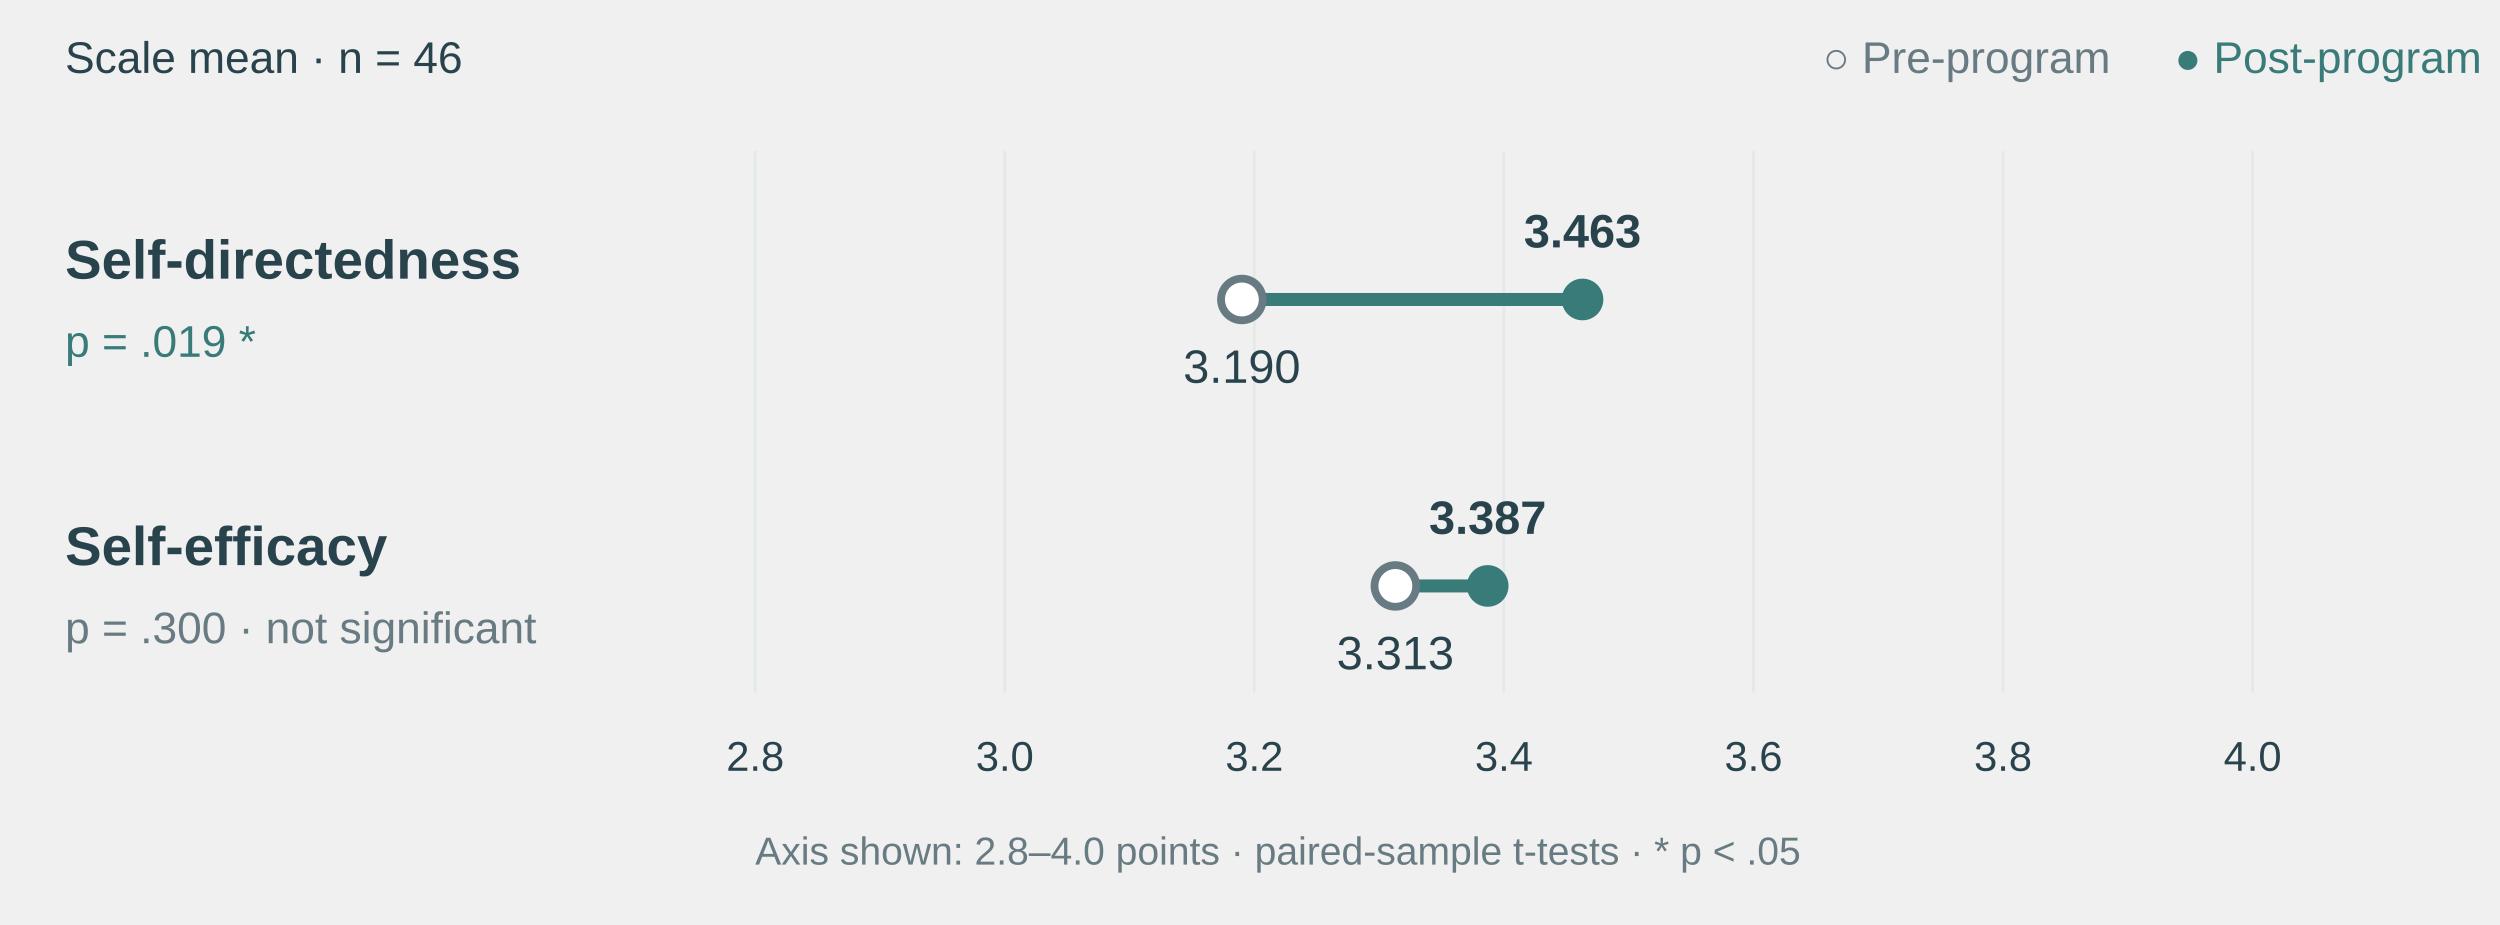
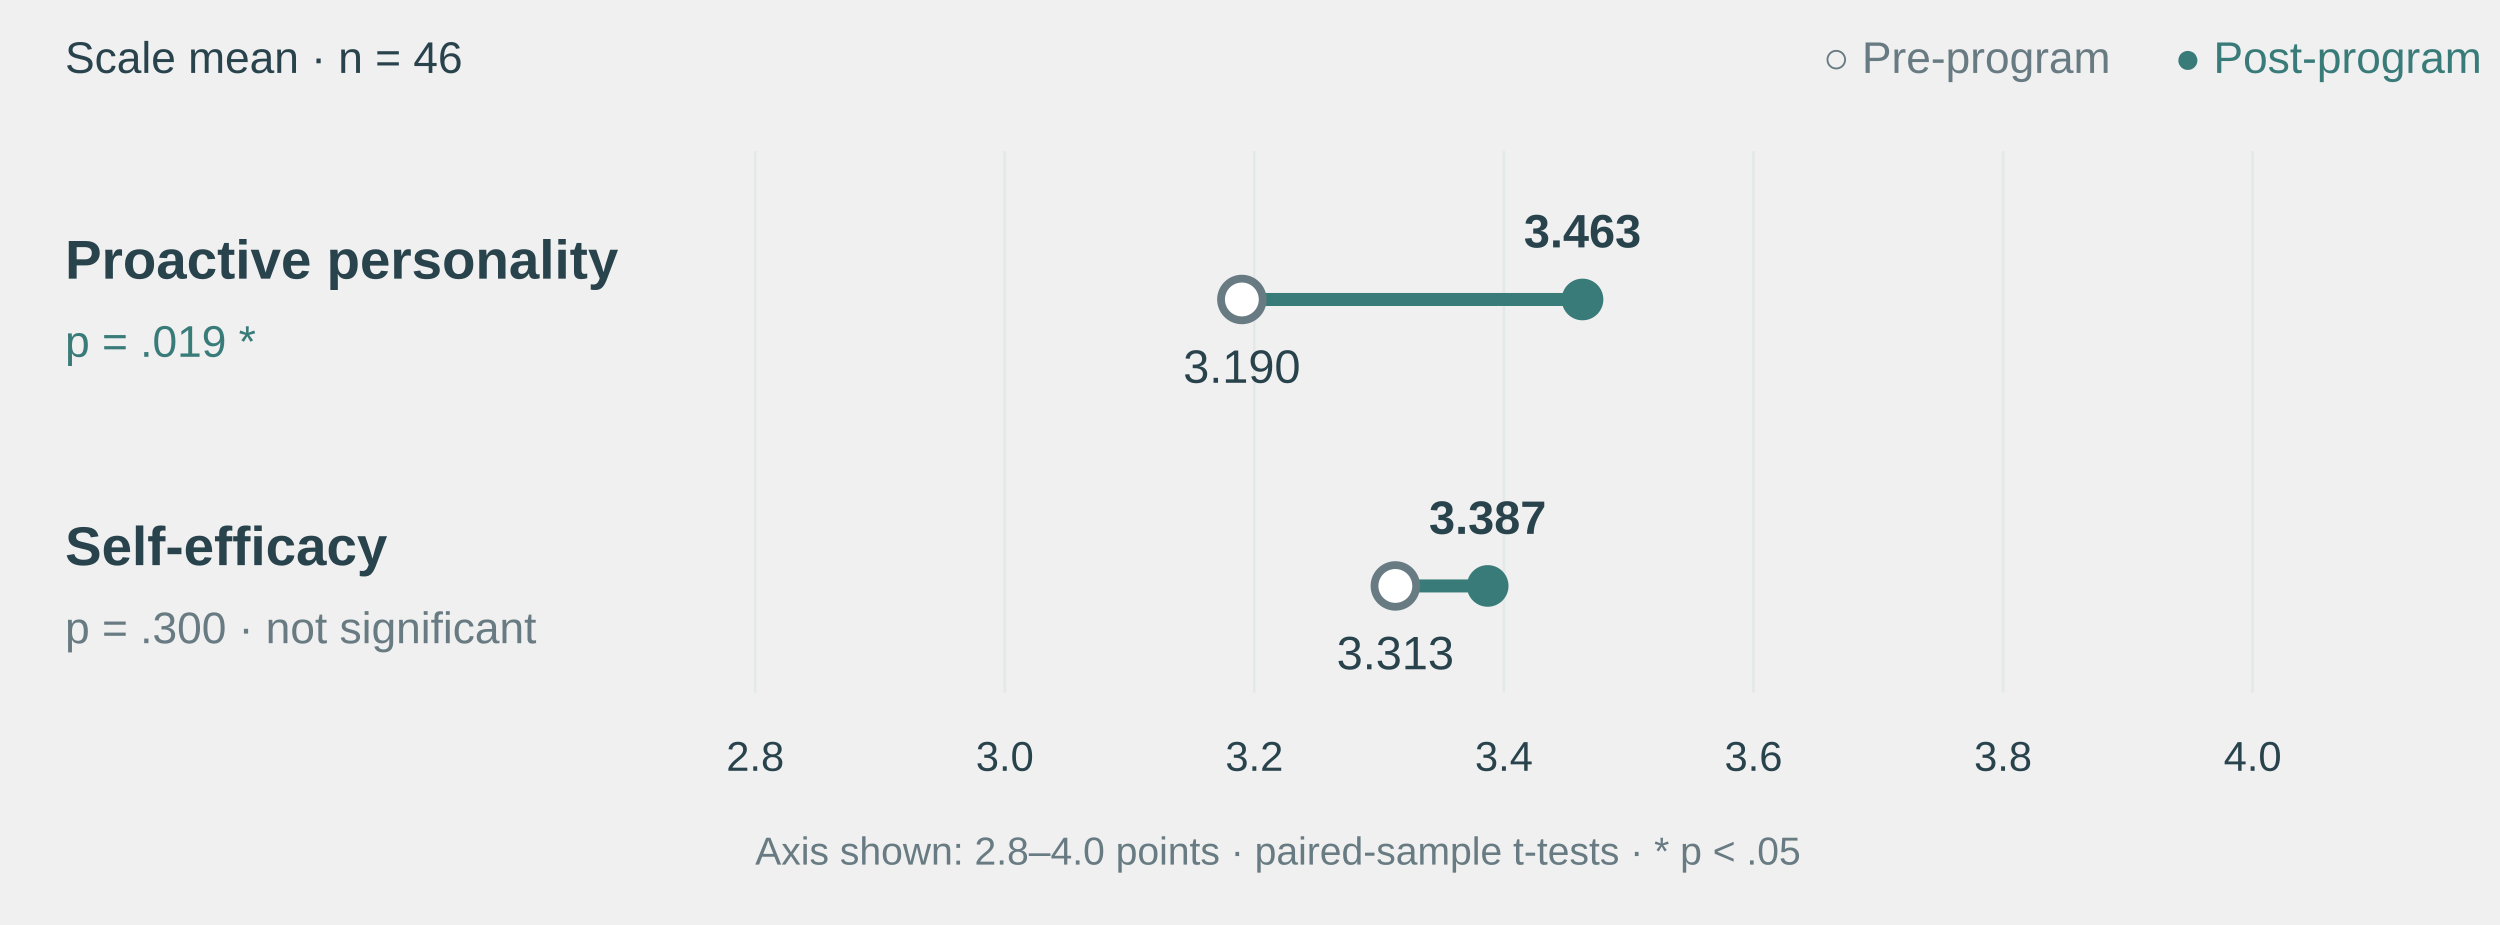
<svg xmlns="http://www.w3.org/2000/svg" viewBox="0 0 960 355" role="img" aria-labelledby="title">
  <g font-family="Arial, sans-serif">
    <text x="25" y="28" font-size="17" fill="#29434d" text-anchor="start" font-weight="400">Scale mean · n = 46</text>
    <text x="700" y="28" font-size="17" fill="#687b82" text-anchor="start" font-weight="400">○ Pre-program</text>
    <text x="835" y="28" font-size="17" fill="#397b79" text-anchor="start" font-weight="400">● Post-program</text>
    <line x1="290.0" y1="58" x2="290.0" y2="266" stroke="#e3e9e6" stroke-width="1" />
    <text x="290.0" y="296" font-size="16" fill="#29434d" text-anchor="middle" font-weight="400">2.8</text>
    <line x1="385.833" y1="58" x2="385.833" y2="266" stroke="#e3e9e6" stroke-width="1" />
    <text x="385.833" y="296" font-size="16" fill="#29434d" text-anchor="middle" font-weight="400">3.0</text>
    <line x1="481.667" y1="58" x2="481.667" y2="266" stroke="#e3e9e6" stroke-width="1" />
    <text x="481.667" y="296" font-size="16" fill="#29434d" text-anchor="middle" font-weight="400">3.2</text>
    <line x1="577.5" y1="58" x2="577.5" y2="266" stroke="#e3e9e6" stroke-width="1" />
    <text x="577.5" y="296" font-size="16" fill="#29434d" text-anchor="middle" font-weight="400">3.4</text>
    <line x1="673.333" y1="58" x2="673.333" y2="266" stroke="#e3e9e6" stroke-width="1" />
    <text x="673.333" y="296" font-size="16" fill="#29434d" text-anchor="middle" font-weight="400">3.6</text>
    <line x1="769.167" y1="58" x2="769.167" y2="266" stroke="#e3e9e6" stroke-width="1" />
    <text x="769.167" y="296" font-size="16" fill="#29434d" text-anchor="middle" font-weight="400">3.8</text>
    <line x1="865" y1="58" x2="865" y2="266" stroke="#e3e9e6" stroke-width="1" />
    <text x="865" y="296" font-size="16" fill="#29434d" text-anchor="middle" font-weight="400">4.0</text>
-     <text x="25" y="107" font-size="21" fill="#29434d" text-anchor="start" font-weight="600">Self-directedness</text>
+     <text x="25" y="107" font-size="21" fill="#29434d" text-anchor="start" font-weight="600">Proactive personality</text>
    <text x="25" y="137" font-size="17" fill="#397b79" text-anchor="start" font-weight="400">p = .019 *</text>
    <line x1="476.875" y1="115" x2="607.688" y2="115" stroke="#397b79" stroke-width="5" />
    <circle cx="476.875" cy="115" r="8" fill="white" stroke="#687b82" stroke-width="3" />
    <circle cx="607.688" cy="115" r="8" fill="#397b79" />
    <text x="476.875" y="147" font-size="18" fill="#29434d" text-anchor="middle" font-weight="400">3.190</text>
    <text x="607.688" y="95" font-size="18" fill="#29434d" text-anchor="middle" font-weight="600">3.463</text>
    <text x="25" y="217" font-size="21" fill="#29434d" text-anchor="start" font-weight="600">Self-efficacy</text>
    <text x="25" y="247" font-size="17" fill="#687b82" text-anchor="start" font-weight="400">p = .300 · not significant</text>
    <line x1="535.813" y1="225" x2="571.271" y2="225" stroke="#397b79" stroke-width="5" />
    <circle cx="535.813" cy="225" r="8" fill="white" stroke="#687b82" stroke-width="3" />
    <circle cx="571.271" cy="225" r="8" fill="#397b79" />
    <text x="535.813" y="257" font-size="18" fill="#29434d" text-anchor="middle" font-weight="400">3.313</text>
    <text x="571.271" y="205" font-size="18" fill="#29434d" text-anchor="middle" font-weight="600">3.387</text>
    <text x="290" y="332" font-size="15" fill="#687b82" text-anchor="start" font-weight="400">Axis shown: 2.8–4.0 points · paired-sample t-tests · * p &lt; .05</text>
  </g>
</svg>
